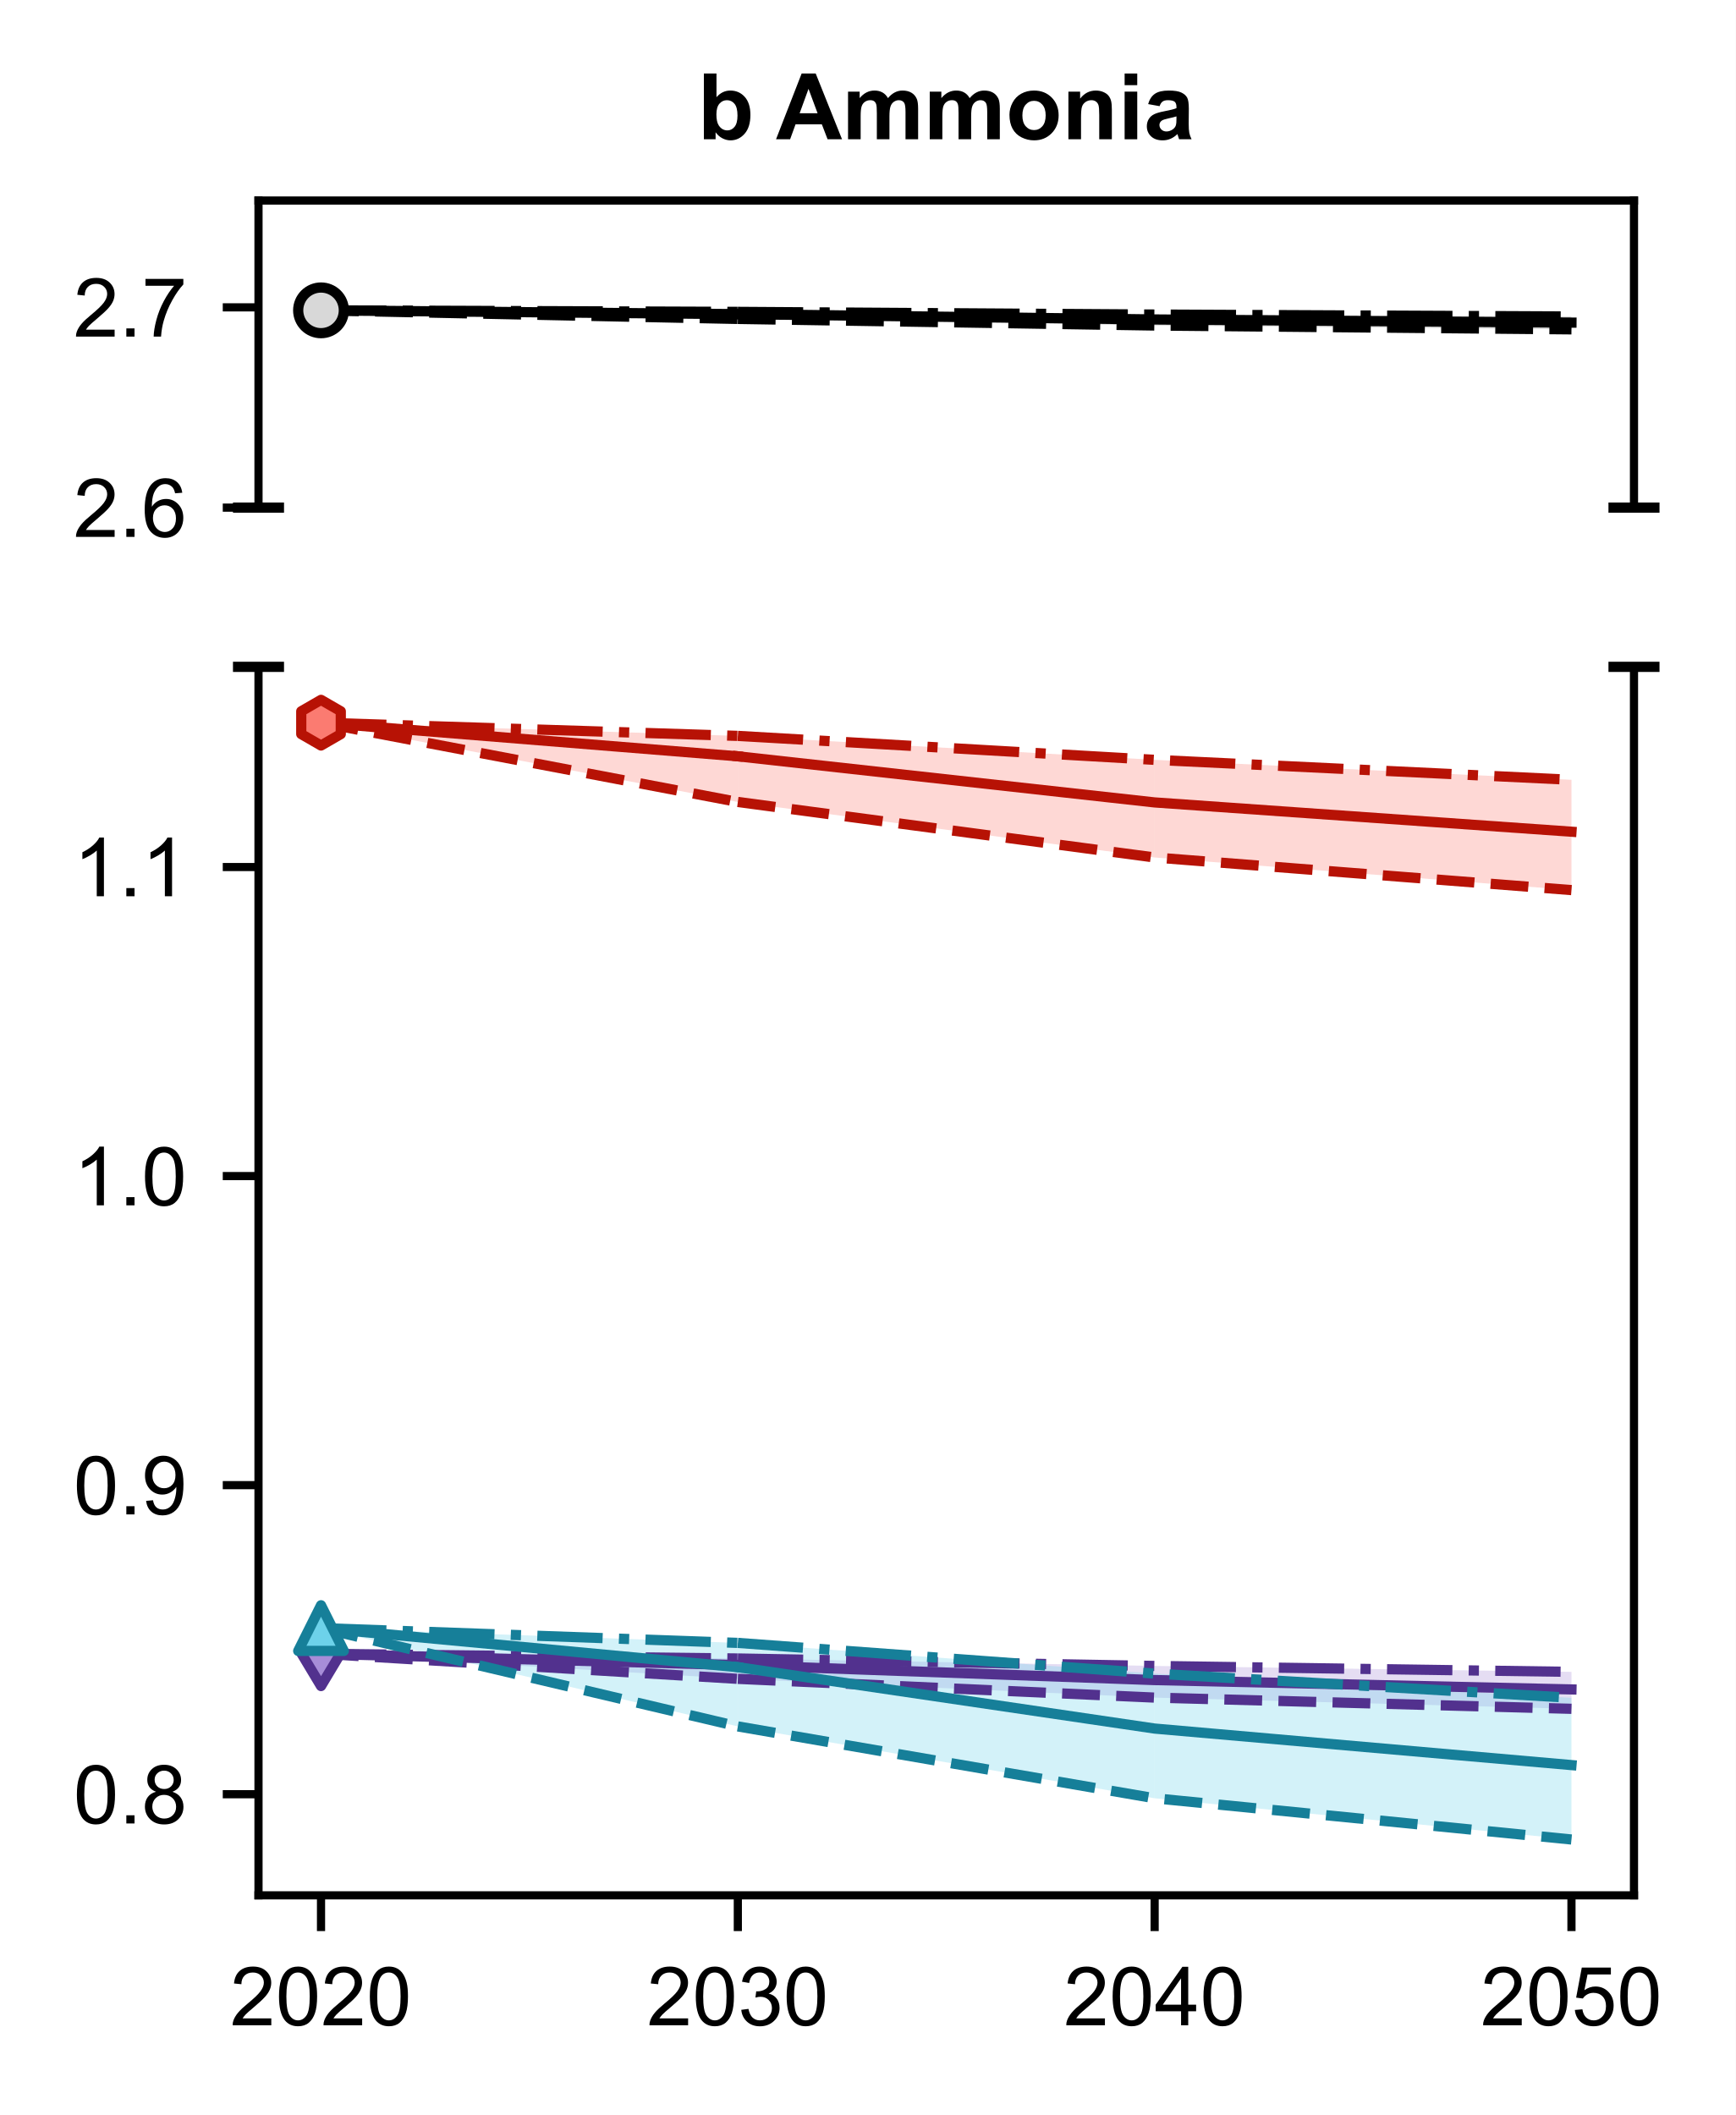
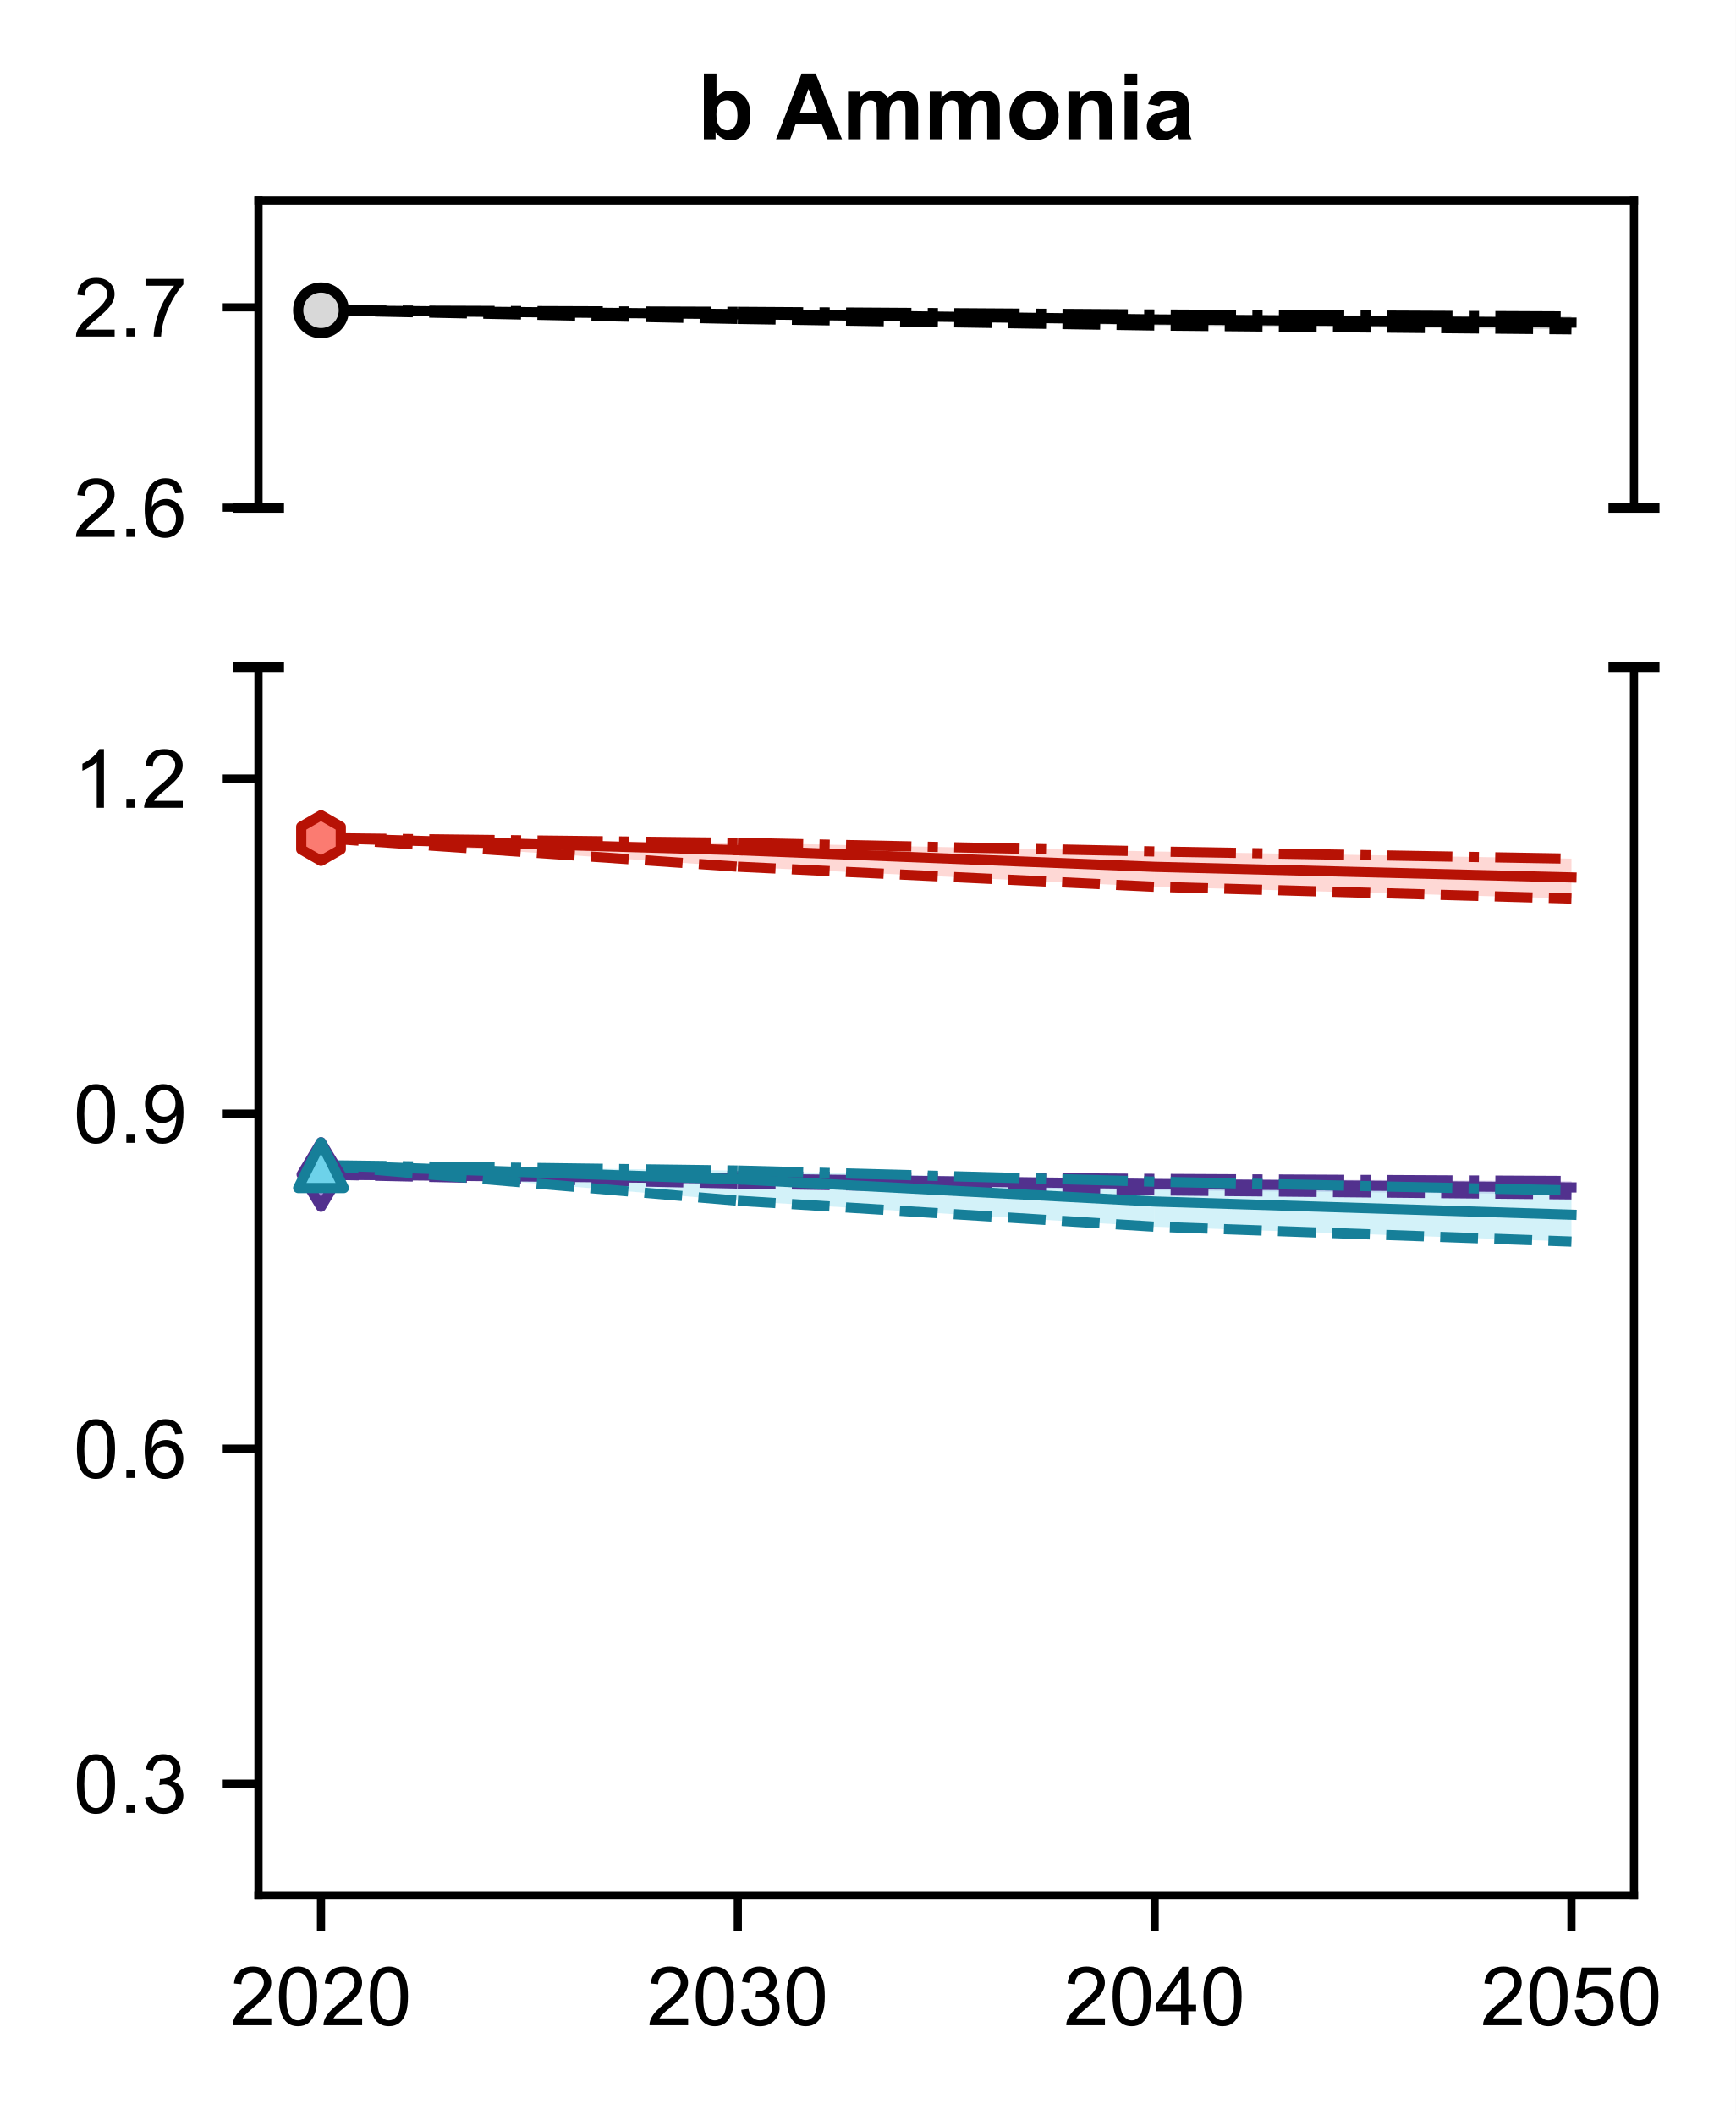
<svg xmlns="http://www.w3.org/2000/svg" xmlns:xlink="http://www.w3.org/1999/xlink" width="170.023pt" height="207.167pt" viewBox="0 0 170.023 207.167" version="1.1">
  <defs>
    <style type="text/css">*{stroke-linejoin: round; stroke-linecap: butt}</style>
  </defs>
  <g id="figure_1">
    <g id="patch_1">
      <path d="M 0 207.167  L 170.023 207.167  L 170.023 0  L 0 0  z " style="fill: #ffffff" />
    </g>
    <g id="axes_1">
      <g id="patch_2">
        <path d="M 25.32 49.725  L 160.05 49.725  L 160.05 19.642  L 25.32 19.642  z " style="fill: #ffffff" />
      </g>
      <g id="patch_3">
-         <path d="M 31.444 30.399  L 72.271 31.238  L 72.271 30.549  z " clip-path="url(#p2acb4eba1a)" style="fill: #808080; opacity: 0.3" />
+         <path d="M 31.444 30.399  L 72.271 31.238  L 72.271 30.549  z " clip-path="url(#pf653ca7ab4)" style="fill: #808080; opacity: 0.3" />
      </g>
      <g id="patch_4">
-         <path d="M 72.271 31.238  L 113.098 31.884  L 113.098 30.811  L 72.271 30.549  z " clip-path="url(#p2acb4eba1a)" style="fill: #808080; opacity: 0.3" />
+         <path d="M 72.271 31.238  L 113.098 31.884  L 113.098 30.811  L 72.271 30.549  z " clip-path="url(#pf653ca7ab4)" style="fill: #808080; opacity: 0.3" />
      </g>
      <g id="patch_5">
-         <path d="M 113.098 31.884  L 153.926 32.26  L 153.926 31  L 113.098 30.811  z " clip-path="url(#p2acb4eba1a)" style="fill: #808080; opacity: 0.3" />
+         <path d="M 113.098 31.884  L 153.926 32.26  L 153.926 31  L 113.098 30.811  z " clip-path="url(#pf653ca7ab4)" style="fill: #808080; opacity: 0.3" />
      </g>
      <g id="line2d_1">
-         <path d="M 31.444 30.399  L 72.271 30.769  " clip-path="url(#p2acb4eba1a)" style="fill: none; stroke: #000000; stroke-linecap: square" />
+         <path d="M 31.444 30.399  L 72.271 30.769  " clip-path="url(#pf653ca7ab4)" style="fill: none; stroke: #000000; stroke-linecap: square" />
      </g>
      <g id="line2d_2">
-         <path d="M 72.271 30.769  L 113.098 31.293  L 153.926 31.601  " clip-path="url(#p2acb4eba1a)" style="fill: none; stroke: #000000; stroke-linecap: square" />
+         <path d="M 72.271 30.769  L 113.098 31.293  L 153.926 31.601  " clip-path="url(#pf653ca7ab4)" style="fill: none; stroke: #000000; stroke-linecap: square" />
      </g>
      <g id="line2d_3">
-         <path d="M 31.444 30.399  L 72.271 30.549  " clip-path="url(#p2acb4eba1a)" style="fill: none; stroke-dasharray: 6.4,1.6,1,1.6; stroke-dashoffset: 0; stroke: #000000" />
+         <path d="M 31.444 30.399  L 72.271 30.549  " clip-path="url(#pf653ca7ab4)" style="fill: none; stroke-dasharray: 6.4,1.6,1,1.6; stroke-dashoffset: 0; stroke: #000000" />
      </g>
      <g id="line2d_4">
-         <path d="M 72.271 30.549  L 113.098 30.811  L 153.926 31  " clip-path="url(#p2acb4eba1a)" style="fill: none; stroke-dasharray: 6.4,1.6,1,1.6; stroke-dashoffset: 0; stroke: #000000" />
+         <path d="M 72.271 30.549  L 113.098 30.811  L 153.926 31  " clip-path="url(#pf653ca7ab4)" style="fill: none; stroke-dasharray: 6.4,1.6,1,1.6; stroke-dashoffset: 0; stroke: #000000" />
      </g>
      <g id="line2d_5">
-         <path d="M 31.444 30.399  L 72.271 31.238  " clip-path="url(#p2acb4eba1a)" style="fill: none; stroke-dasharray: 3.7,1.6; stroke-dashoffset: 0; stroke: #000000" />
+         <path d="M 31.444 30.399  L 72.271 31.238  " clip-path="url(#pf653ca7ab4)" style="fill: none; stroke-dasharray: 3.7,1.6; stroke-dashoffset: 0; stroke: #000000" />
      </g>
      <g id="line2d_6">
-         <path d="M 72.271 31.238  L 113.098 31.884  L 153.926 32.26  " clip-path="url(#p2acb4eba1a)" style="fill: none; stroke-dasharray: 3.7,1.6; stroke-dashoffset: 0; stroke: #000000" />
+         <path d="M 72.271 31.238  L 113.098 31.884  L 153.926 32.26  " clip-path="url(#pf653ca7ab4)" style="fill: none; stroke-dasharray: 3.7,1.6; stroke-dashoffset: 0; stroke: #000000" />
      </g>
      <g id="matplotlib.axis_1">
        <g id="xtick_1" />
        <g id="xtick_2" />
        <g id="xtick_3" />
        <g id="xtick_4" />
      </g>
      <g id="matplotlib.axis_2">
        <g id="ytick_1">
          <g id="line2d_7">
            <defs>
-               <path id="mb2d520f768" d="M 0 0  L -3.5 0  " style="stroke: #000000; stroke-width: 0.8" />
+               <path id="m790eb7cea9" d="M 0 0  L -3.5 0  " style="stroke: #000000; stroke-width: 0.8" />
            </defs>
            <g>
-               <use xlink:href="#mb2d520f768" x="25.32" y="49.725" style="stroke: #000000; stroke-width: 0.8" />
+               <use xlink:href="#m790eb7cea9" x="25.32" y="49.725" style="stroke: #000000; stroke-width: 0.8" />
            </g>
          </g>
          <g id="text_1">
            <g transform="translate(7.2 52.58833) scale(0.08 -0.08)">
              <defs>
                <path id="ArialMT-32" d="M 3222 541  L 3222 0  L 194 0  Q 188 203 259 391  Q 375 700 629 1000  Q 884 1300 1366 1694  Q 2113 2306 2375 2664  Q 2638 3022 2638 3341  Q 2638 3675 2398 3904  Q 2159 4134 1775 4134  Q 1369 4134 1125 3890  Q 881 3647 878 3216  L 300 3275  Q 359 3922 746 4261  Q 1134 4600 1788 4600  Q 2447 4600 2831 4234  Q 3216 3869 3216 3328  Q 3216 3053 3103 2787  Q 2991 2522 2730 2228  Q 2469 1934 1863 1422  Q 1356 997 1212 845  Q 1069 694 975 541  L 3222 541  z " transform="scale(0.015625)" />
                <path id="ArialMT-2e" d="M 581 0  L 581 641  L 1222 641  L 1222 0  L 581 0  z " transform="scale(0.015625)" />
                <path id="ArialMT-36" d="M 3184 3459  L 2625 3416  Q 2550 3747 2413 3897  Q 2184 4138 1850 4138  Q 1581 4138 1378 3988  Q 1113 3794 959 3422  Q 806 3050 800 2363  Q 1003 2672 1297 2822  Q 1591 2972 1913 2972  Q 2475 2972 2870 2558  Q 3266 2144 3266 1488  Q 3266 1056 3080 686  Q 2894 316 2569 119  Q 2244 -78 1831 -78  Q 1128 -78 684 439  Q 241 956 241 2144  Q 241 3472 731 4075  Q 1159 4600 1884 4600  Q 2425 4600 2770 4297  Q 3116 3994 3184 3459  z M 888 1484  Q 888 1194 1011 928  Q 1134 663 1356 523  Q 1578 384 1822 384  Q 2178 384 2434 671  Q 2691 959 2691 1453  Q 2691 1928 2437 2201  Q 2184 2475 1800 2475  Q 1419 2475 1153 2201  Q 888 1928 888 1484  z " transform="scale(0.015625)" />
              </defs>
              <use xlink:href="#ArialMT-32" />
              <use xlink:href="#ArialMT-2e" x="55.615" />
              <use xlink:href="#ArialMT-36" x="83.398" />
            </g>
          </g>
        </g>
        <g id="ytick_2">
          <g id="line2d_8">
            <g>
-               <use xlink:href="#mb2d520f768" x="25.32" y="30.106" style="stroke: #000000; stroke-width: 0.8" />
+               <use xlink:href="#m790eb7cea9" x="25.32" y="30.106" style="stroke: #000000; stroke-width: 0.8" />
            </g>
          </g>
          <g id="text_2">
            <g transform="translate(7.2 32.96887) scale(0.08 -0.08)">
              <defs>
                <path id="ArialMT-37" d="M 303 3981  L 303 4522  L 3269 4522  L 3269 4084  Q 2831 3619 2401 2847  Q 1972 2075 1738 1259  Q 1569 684 1522 0  L 944 0  Q 953 541 1156 1306  Q 1359 2072 1739 2783  Q 2119 3494 2547 3981  L 303 3981  z " transform="scale(0.015625)" />
              </defs>
              <use xlink:href="#ArialMT-32" />
              <use xlink:href="#ArialMT-2e" x="55.615" />
              <use xlink:href="#ArialMT-37" x="83.398" />
            </g>
          </g>
        </g>
      </g>
      <g id="PathCollection_1">
        <defs>
-           <path id="m3c4ec6afc5" d="M 0 2.236  C 0.593 2.236 1.162 2 1.581 1.581  C 2 1.162 2.236 0.593 2.236 0  C 2.236 -0.593 2 -1.162 1.581 -1.581  C 1.162 -2 0.593 -2.236 0 -2.236  C -0.593 -2.236 -1.162 -2 -1.581 -1.581  C -2 -1.162 -2.236 -0.593 -2.236 0  C -2.236 0.593 -2 1.162 -1.581 1.581  C -1.162 2 -0.593 2.236 0 2.236  z " style="stroke: #000000" />
+           <path id="m2e08295cf2" d="M 0 2.236  C 0.593 2.236 1.162 2 1.581 1.581  C 2 1.162 2.236 0.593 2.236 0  C 2.236 -0.593 2 -1.162 1.581 -1.581  C 1.162 -2 0.593 -2.236 0 -2.236  C -0.593 -2.236 -1.162 -2 -1.581 -1.581  C -2 -1.162 -2.236 -0.593 -2.236 0  C -2.236 0.593 -2 1.162 -1.581 1.581  C -1.162 2 -0.593 2.236 0 2.236  z " style="stroke: #000000" />
        </defs>
-         <g clip-path="url(#p2acb4eba1a)">
-           <use xlink:href="#m3c4ec6afc5" x="31.444" y="30.399" style="fill: #d8d8d8; stroke: #000000" />
+         <g clip-path="url(#pf653ca7ab4)">
+           <use xlink:href="#m2e08295cf2" x="31.444" y="30.399" style="fill: #d8d8d8; stroke: #000000" />
        </g>
      </g>
      <g id="line2d_9">
        <defs>
-           <path id="ma2d49e5768" d="M -2.5 0  L 2.5 0  " style="stroke: #000000" />
+           <path id="m4734509984" d="M -2.5 0  L 2.5 0  " style="stroke: #000000" />
        </defs>
        <g>
-           <use xlink:href="#ma2d49e5768" x="25.32" y="49.725" style="stroke: #000000" />
-           <use xlink:href="#ma2d49e5768" x="160.05" y="49.725" style="stroke: #000000" />
+           <use xlink:href="#m4734509984" x="25.32" y="49.725" style="stroke: #000000" />
+           <use xlink:href="#m4734509984" x="160.05" y="49.725" style="stroke: #000000" />
        </g>
      </g>
      <g id="patch_6">
        <path d="M 25.32 49.725  L 25.32 19.642  " style="fill: none; stroke: #000000; stroke-width: 0.8; stroke-linejoin: miter; stroke-linecap: square" />
      </g>
      <g id="patch_7">
        <path d="M 160.05 49.725  L 160.05 19.642  " style="fill: none; stroke: #000000; stroke-width: 0.8; stroke-linejoin: miter; stroke-linecap: square" />
      </g>
      <g id="patch_8">
        <path d="M 25.32 19.642  L 160.05 19.642  " style="fill: none; stroke: #000000; stroke-width: 0.8; stroke-linejoin: miter; stroke-linecap: square" />
      </g>
      <g id="text_3">
-         <g transform="translate(68.35252 13.64203) scale(0.09 -0.09)">
+         <g transform="translate(68.35253 13.64203) scale(0.09 -0.09)">
          <defs>
            <path id="Arial-BoldMT-62" d="M 422 0  L 422 4581  L 1300 4581  L 1300 2931  Q 1706 3394 2263 3394  Q 2869 3394 3266 2955  Q 3663 2516 3663 1694  Q 3663 844 3258 384  Q 2853 -75 2275 -75  Q 1991 -75 1714 67  Q 1438 209 1238 488  L 1238 0  L 422 0  z M 1294 1731  Q 1294 1216 1456 969  Q 1684 619 2063 619  Q 2353 619 2558 867  Q 2763 1116 2763 1650  Q 2763 2219 2556 2470  Q 2350 2722 2028 2722  Q 1713 2722 1503 2476  Q 1294 2231 1294 1731  z " transform="scale(0.015625)" />
            <path id="Arial-BoldMT-20" transform="scale(0.015625)" />
            <path id="Arial-BoldMT-41" d="M 4597 0  L 3591 0  L 3191 1041  L 1359 1041  L 981 0  L 0 0  L 1784 4581  L 2763 4581  L 4597 0  z M 2894 1813  L 2263 3513  L 1644 1813  L 2894 1813  z " transform="scale(0.015625)" />
            <path id="Arial-BoldMT-6d" d="M 394 3319  L 1203 3319  L 1203 2866  Q 1638 3394 2238 3394  Q 2556 3394 2790 3262  Q 3025 3131 3175 2866  Q 3394 3131 3647 3262  Q 3900 3394 4188 3394  Q 4553 3394 4806 3245  Q 5059 3097 5184 2809  Q 5275 2597 5275 2122  L 5275 0  L 4397 0  L 4397 1897  Q 4397 2391 4306 2534  Q 4184 2722 3931 2722  Q 3747 2722 3584 2609  Q 3422 2497 3350 2280  Q 3278 2063 3278 1594  L 3278 0  L 2400 0  L 2400 1819  Q 2400 2303 2353 2443  Q 2306 2584 2207 2653  Q 2109 2722 1941 2722  Q 1738 2722 1575 2612  Q 1413 2503 1342 2297  Q 1272 2091 1272 1613  L 1272 0  L 394 0  L 394 3319  z " transform="scale(0.015625)" />
            <path id="Arial-BoldMT-6f" d="M 256 1706  Q 256 2144 472 2553  Q 688 2963 1083 3178  Q 1478 3394 1966 3394  Q 2719 3394 3200 2905  Q 3681 2416 3681 1669  Q 3681 916 3195 420  Q 2709 -75 1972 -75  Q 1516 -75 1102 131  Q 688 338 472 736  Q 256 1134 256 1706  z M 1156 1659  Q 1156 1166 1390 903  Q 1625 641 1969 641  Q 2313 641 2545 903  Q 2778 1166 2778 1666  Q 2778 2153 2545 2415  Q 2313 2678 1969 2678  Q 1625 2678 1390 2415  Q 1156 2153 1156 1659  z " transform="scale(0.015625)" />
            <path id="Arial-BoldMT-6e" d="M 3478 0  L 2600 0  L 2600 1694  Q 2600 2231 2544 2389  Q 2488 2547 2361 2634  Q 2234 2722 2056 2722  Q 1828 2722 1647 2597  Q 1466 2472 1398 2265  Q 1331 2059 1331 1503  L 1331 0  L 453 0  L 453 3319  L 1269 3319  L 1269 2831  Q 1703 3394 2363 3394  Q 2653 3394 2893 3289  Q 3134 3184 3257 3021  Q 3381 2859 3429 2653  Q 3478 2447 3478 2063  L 3478 0  z " transform="scale(0.015625)" />
            <path id="Arial-BoldMT-69" d="M 459 3769  L 459 4581  L 1338 4581  L 1338 3769  L 459 3769  z M 459 0  L 459 3319  L 1338 3319  L 1338 0  L 459 0  z " transform="scale(0.015625)" />
            <path id="Arial-BoldMT-61" d="M 1116 2306  L 319 2450  Q 453 2931 781 3162  Q 1109 3394 1756 3394  Q 2344 3394 2631 3255  Q 2919 3116 3036 2902  Q 3153 2688 3153 2116  L 3144 1091  Q 3144 653 3186 445  Q 3228 238 3344 0  L 2475 0  Q 2441 88 2391 259  Q 2369 338 2359 363  Q 2134 144 1878 34  Q 1622 -75 1331 -75  Q 819 -75 523 203  Q 228 481 228 906  Q 228 1188 362 1408  Q 497 1628 739 1745  Q 981 1863 1438 1950  Q 2053 2066 2291 2166  L 2291 2253  Q 2291 2506 2166 2614  Q 2041 2722 1694 2722  Q 1459 2722 1328 2630  Q 1197 2538 1116 2306  z M 2291 1594  Q 2122 1538 1756 1459  Q 1391 1381 1278 1306  Q 1106 1184 1106 997  Q 1106 813 1243 678  Q 1381 544 1594 544  Q 1831 544 2047 700  Q 2206 819 2256 991  Q 2291 1103 2291 1419  L 2291 1594  z " transform="scale(0.015625)" />
          </defs>
          <use xlink:href="#Arial-BoldMT-62" />
          <use xlink:href="#Arial-BoldMT-20" x="61.084" />
          <use xlink:href="#Arial-BoldMT-41" x="85.117" />
          <use xlink:href="#Arial-BoldMT-6d" x="157.334" />
          <use xlink:href="#Arial-BoldMT-6d" x="246.25" />
          <use xlink:href="#Arial-BoldMT-6f" x="335.166" />
          <use xlink:href="#Arial-BoldMT-6e" x="396.25" />
          <use xlink:href="#Arial-BoldMT-69" x="457.334" />
          <use xlink:href="#Arial-BoldMT-61" x="485.117" />
        </g>
      </g>
    </g>
    <g id="axes_2">
      <g id="patch_9">
        <path d="M 25.32 185.651  L 160.05 185.651  L 160.05 65.318  L 25.32 65.318  z " style="fill: #ffffff" />
      </g>
      <g id="patch_10">
-         <path d="M 31.444 161.99  L 72.271 164.446  L 72.271 162.45  z " clip-path="url(#p41d408a426)" style="fill: #a78dd8; opacity: 0.3" />
+         <path d="M 31.444 115.044  L 72.271 115.931  L 72.271 115.21  z " clip-path="url(#pebfb1ec1d5)" style="fill: #a78dd8; opacity: 0.3" />
      </g>
      <g id="patch_11">
-         <path d="M 72.271 164.446  L 113.098 166.282  L 113.098 163.181  L 72.271 162.45  z " clip-path="url(#p41d408a426)" style="fill: #a78dd8; opacity: 0.3" />
+         <path d="M 72.271 115.931  L 113.098 116.595  L 113.098 115.474  L 72.271 115.21  z " clip-path="url(#pebfb1ec1d5)" style="fill: #a78dd8; opacity: 0.3" />
      </g>
      <g id="patch_12">
-         <path d="M 113.098 166.282  L 153.926 167.38  L 153.926 163.761  L 113.098 163.181  z " clip-path="url(#p41d408a426)" style="fill: #a78dd8; opacity: 0.3" />
+         <path d="M 113.098 116.595  L 153.926 116.992  L 153.926 115.684  L 113.098 115.474  z " clip-path="url(#pebfb1ec1d5)" style="fill: #a78dd8; opacity: 0.3" />
      </g>
      <g id="patch_13">
-         <path d="M 31.444 159.474  L 72.271 169.104  L 72.271 160.924  z " clip-path="url(#p41d408a426)" style="fill: #6dd2ea; opacity: 0.3" />
+         <path d="M 31.444 114.134  L 72.271 117.614  L 72.271 114.659  z " clip-path="url(#pebfb1ec1d5)" style="fill: #6dd2ea; opacity: 0.3" />
      </g>
      <g id="patch_14">
-         <path d="M 72.271 169.104  L 113.098 176.143  L 113.098 163.932  L 72.271 160.924  z " clip-path="url(#p41d408a426)" style="fill: #6dd2ea; opacity: 0.3" />
+         <path d="M 72.271 117.614  L 113.098 120.158  L 113.098 115.746  L 72.271 114.659  z " clip-path="url(#pebfb1ec1d5)" style="fill: #6dd2ea; opacity: 0.3" />
      </g>
      <g id="patch_15">
-         <path d="M 113.098 176.143  L 153.926 180.181  L 153.926 166.304  L 113.098 163.932  z " clip-path="url(#p41d408a426)" style="fill: #6dd2ea; opacity: 0.3" />
+         <path d="M 113.098 120.158  L 153.926 121.617  L 153.926 116.603  L 113.098 115.746  z " clip-path="url(#pebfb1ec1d5)" style="fill: #6dd2ea; opacity: 0.3" />
      </g>
      <g id="patch_16">
-         <path d="M 31.444 70.788  L 72.271 78.554  L 72.271 72.082  z " clip-path="url(#p41d408a426)" style="fill: #fb7b71; opacity: 0.3" />
+         <path d="M 31.444 82.088  L 72.271 84.894  L 72.271 82.555  z " clip-path="url(#pebfb1ec1d5)" style="fill: #fb7b71; opacity: 0.3" />
      </g>
      <g id="patch_17">
-         <path d="M 72.271 78.554  L 113.098 83.991  L 113.098 74.427  L 72.271 72.082  z " clip-path="url(#p41d408a426)" style="fill: #fb7b71; opacity: 0.3" />
+         <path d="M 72.271 84.894  L 113.098 86.859  L 113.098 83.403  L 72.271 82.555  z " clip-path="url(#pebfb1ec1d5)" style="fill: #fb7b71; opacity: 0.3" />
      </g>
      <g id="patch_18">
-         <path d="M 113.098 83.991  L 153.926 87.186  L 153.926 76.382  L 113.098 74.427  z " clip-path="url(#p41d408a426)" style="fill: #fb7b71; opacity: 0.3" />
+         <path d="M 113.098 86.859  L 153.926 88.013  L 153.926 84.109  L 113.098 83.403  z " clip-path="url(#pebfb1ec1d5)" style="fill: #fb7b71; opacity: 0.3" />
      </g>
      <g id="line2d_10">
-         <path d="M 31.444 161.99  L 72.271 163.099  " clip-path="url(#p41d408a426)" style="fill: none; stroke: #52318e; stroke-linecap: square" />
+         <path d="M 31.444 115.044  L 72.271 115.444  " clip-path="url(#pebfb1ec1d5)" style="fill: none; stroke: #52318e; stroke-linecap: square" />
      </g>
      <g id="line2d_11">
-         <path d="M 72.271 163.099  L 113.098 164.566  L 153.926 165.482  " clip-path="url(#p41d408a426)" style="fill: none; stroke: #52318e; stroke-linecap: square" />
+         <path d="M 72.271 115.444  L 113.098 115.974  L 153.926 116.306  " clip-path="url(#pebfb1ec1d5)" style="fill: none; stroke: #52318e; stroke-linecap: square" />
      </g>
      <g id="line2d_12">
-         <path d="M 31.444 161.99  L 72.271 162.45  " clip-path="url(#p41d408a426)" style="fill: none; stroke-dasharray: 6.4,1.6,1,1.6; stroke-dashoffset: 0; stroke: #52318e" />
+         <path d="M 31.444 115.044  L 72.271 115.21  " clip-path="url(#pebfb1ec1d5)" style="fill: none; stroke-dasharray: 6.4,1.6,1,1.6; stroke-dashoffset: 0; stroke: #52318e" />
      </g>
      <g id="line2d_13">
-         <path d="M 72.271 162.45  L 113.098 163.181  L 153.926 163.761  " clip-path="url(#p41d408a426)" style="fill: none; stroke-dasharray: 6.4,1.6,1,1.6; stroke-dashoffset: 0; stroke: #52318e" />
+         <path d="M 72.271 115.21  L 113.098 115.474  L 153.926 115.684  " clip-path="url(#pebfb1ec1d5)" style="fill: none; stroke-dasharray: 6.4,1.6,1,1.6; stroke-dashoffset: 0; stroke: #52318e" />
      </g>
      <g id="line2d_14">
-         <path d="M 31.444 161.99  L 72.271 164.446  " clip-path="url(#p41d408a426)" style="fill: none; stroke-dasharray: 3.7,1.6; stroke-dashoffset: 0; stroke: #52318e" />
+         <path d="M 31.444 115.044  L 72.271 115.931  " clip-path="url(#pebfb1ec1d5)" style="fill: none; stroke-dasharray: 3.7,1.6; stroke-dashoffset: 0; stroke: #52318e" />
      </g>
      <g id="line2d_15">
-         <path d="M 72.271 164.446  L 113.098 166.282  L 153.926 167.38  " clip-path="url(#p41d408a426)" style="fill: none; stroke-dasharray: 3.7,1.6; stroke-dashoffset: 0; stroke: #52318e" />
+         <path d="M 72.271 115.931  L 113.098 116.595  L 153.926 116.992  " clip-path="url(#pebfb1ec1d5)" style="fill: none; stroke-dasharray: 3.7,1.6; stroke-dashoffset: 0; stroke: #52318e" />
      </g>
      <g id="line2d_16">
-         <path d="M 31.444 159.474  L 72.271 163.301  " clip-path="url(#p41d408a426)" style="fill: none; stroke: #167f99; stroke-linecap: square" />
+         <path d="M 31.444 114.134  L 72.271 115.517  " clip-path="url(#pebfb1ec1d5)" style="fill: none; stroke: #167f99; stroke-linecap: square" />
      </g>
      <g id="line2d_17">
-         <path d="M 72.271 163.301  L 113.098 169.315  L 153.926 172.893  " clip-path="url(#p41d408a426)" style="fill: none; stroke: #167f99; stroke-linecap: square" />
+         <path d="M 72.271 115.517  L 113.098 117.691  L 153.926 118.983  " clip-path="url(#pebfb1ec1d5)" style="fill: none; stroke: #167f99; stroke-linecap: square" />
      </g>
      <g id="line2d_18">
-         <path d="M 31.444 159.474  L 72.271 160.924  " clip-path="url(#p41d408a426)" style="fill: none; stroke-dasharray: 6.4,1.6,1,1.6; stroke-dashoffset: 0; stroke: #167f99" />
+         <path d="M 31.444 114.134  L 72.271 114.659  " clip-path="url(#pebfb1ec1d5)" style="fill: none; stroke-dasharray: 6.4,1.6,1,1.6; stroke-dashoffset: 0; stroke: #167f99" />
      </g>
      <g id="line2d_19">
-         <path d="M 72.271 160.924  L 113.098 163.932  L 153.926 166.304  " clip-path="url(#p41d408a426)" style="fill: none; stroke-dasharray: 6.4,1.6,1,1.6; stroke-dashoffset: 0; stroke: #167f99" />
+         <path d="M 72.271 114.659  L 113.098 115.746  L 153.926 116.603  " clip-path="url(#pebfb1ec1d5)" style="fill: none; stroke-dasharray: 6.4,1.6,1,1.6; stroke-dashoffset: 0; stroke: #167f99" />
      </g>
      <g id="line2d_20">
-         <path d="M 31.444 159.474  L 72.271 169.104  " clip-path="url(#p41d408a426)" style="fill: none; stroke-dasharray: 3.7,1.6; stroke-dashoffset: 0; stroke: #167f99" />
+         <path d="M 31.444 114.134  L 72.271 117.614  " clip-path="url(#pebfb1ec1d5)" style="fill: none; stroke-dasharray: 3.7,1.6; stroke-dashoffset: 0; stroke: #167f99" />
      </g>
      <g id="line2d_21">
-         <path d="M 72.271 169.104  L 113.098 176.143  L 153.926 180.181  " clip-path="url(#p41d408a426)" style="fill: none; stroke-dasharray: 3.7,1.6; stroke-dashoffset: 0; stroke: #167f99" />
+         <path d="M 72.271 117.614  L 113.098 120.158  L 153.926 121.617  " clip-path="url(#pebfb1ec1d5)" style="fill: none; stroke-dasharray: 3.7,1.6; stroke-dashoffset: 0; stroke: #167f99" />
      </g>
      <g id="line2d_22">
-         <path d="M 31.444 70.788  L 72.271 74.082  " clip-path="url(#p41d408a426)" style="fill: none; stroke: #b71205; stroke-linecap: square" />
+         <path d="M 31.444 82.088  L 72.271 83.278  " clip-path="url(#pebfb1ec1d5)" style="fill: none; stroke: #b71205; stroke-linecap: square" />
      </g>
      <g id="line2d_23">
-         <path d="M 72.271 74.082  L 113.098 78.599  L 153.926 81.467  " clip-path="url(#p41d408a426)" style="fill: none; stroke: #b71205; stroke-linecap: square" />
+         <path d="M 72.271 83.278  L 113.098 84.91  L 153.926 85.947  " clip-path="url(#pebfb1ec1d5)" style="fill: none; stroke: #b71205; stroke-linecap: square" />
      </g>
      <g id="line2d_24">
-         <path d="M 31.444 70.788  L 72.271 72.082  " clip-path="url(#p41d408a426)" style="fill: none; stroke-dasharray: 6.4,1.6,1,1.6; stroke-dashoffset: 0; stroke: #b71205" />
+         <path d="M 31.444 82.088  L 72.271 82.555  " clip-path="url(#pebfb1ec1d5)" style="fill: none; stroke-dasharray: 6.4,1.6,1,1.6; stroke-dashoffset: 0; stroke: #b71205" />
      </g>
      <g id="line2d_25">
-         <path d="M 72.271 72.082  L 113.098 74.427  L 153.926 76.382  " clip-path="url(#p41d408a426)" style="fill: none; stroke-dasharray: 6.4,1.6,1,1.6; stroke-dashoffset: 0; stroke: #b71205" />
+         <path d="M 72.271 82.555  L 113.098 83.403  L 153.926 84.109  " clip-path="url(#pebfb1ec1d5)" style="fill: none; stroke-dasharray: 6.4,1.6,1,1.6; stroke-dashoffset: 0; stroke: #b71205" />
      </g>
      <g id="line2d_26">
-         <path d="M 31.444 70.788  L 72.271 78.554  " clip-path="url(#p41d408a426)" style="fill: none; stroke-dasharray: 3.7,1.6; stroke-dashoffset: 0; stroke: #b71205" />
+         <path d="M 31.444 82.088  L 72.271 84.894  " clip-path="url(#pebfb1ec1d5)" style="fill: none; stroke-dasharray: 3.7,1.6; stroke-dashoffset: 0; stroke: #b71205" />
      </g>
      <g id="line2d_27">
-         <path d="M 72.271 78.554  L 113.098 83.991  L 153.926 87.186  " clip-path="url(#p41d408a426)" style="fill: none; stroke-dasharray: 3.7,1.6; stroke-dashoffset: 0; stroke: #b71205" />
+         <path d="M 72.271 84.894  L 113.098 86.859  L 153.926 88.013  " clip-path="url(#pebfb1ec1d5)" style="fill: none; stroke-dasharray: 3.7,1.6; stroke-dashoffset: 0; stroke: #b71205" />
      </g>
      <g id="matplotlib.axis_3">
        <g id="xtick_5">
          <g id="line2d_28">
            <defs>
-               <path id="m101cc5ff11" d="M 0 0  L 0 3.5  " style="stroke: #000000; stroke-width: 0.8" />
+               <path id="m585ab9a08e" d="M 0 0  L 0 3.5  " style="stroke: #000000; stroke-width: 0.8" />
            </defs>
            <g>
-               <use xlink:href="#m101cc5ff11" x="31.444" y="185.651" style="stroke: #000000; stroke-width: 0.8" />
+               <use xlink:href="#m585ab9a08e" x="31.444" y="185.651" style="stroke: #000000; stroke-width: 0.8" />
            </g>
          </g>
          <g id="text_4">
            <g transform="translate(22.54658 198.3773) scale(0.08 -0.08)">
              <defs>
                <path id="ArialMT-30" d="M 266 2259  Q 266 3072 433 3567  Q 600 4063 929 4331  Q 1259 4600 1759 4600  Q 2128 4600 2406 4451  Q 2684 4303 2865 4023  Q 3047 3744 3150 3342  Q 3253 2941 3253 2259  Q 3253 1453 3087 958  Q 2922 463 2592 192  Q 2263 -78 1759 -78  Q 1097 -78 719 397  Q 266 969 266 2259  z M 844 2259  Q 844 1131 1108 757  Q 1372 384 1759 384  Q 2147 384 2411 759  Q 2675 1134 2675 2259  Q 2675 3391 2411 3762  Q 2147 4134 1753 4134  Q 1366 4134 1134 3806  Q 844 3388 844 2259  z " transform="scale(0.015625)" />
              </defs>
              <use xlink:href="#ArialMT-32" />
              <use xlink:href="#ArialMT-30" x="55.615" />
              <use xlink:href="#ArialMT-32" x="111.23" />
              <use xlink:href="#ArialMT-30" x="166.846" />
            </g>
          </g>
        </g>
        <g id="xtick_6">
          <g id="line2d_29">
            <g>
-               <use xlink:href="#m101cc5ff11" x="72.271" y="185.651" style="stroke: #000000; stroke-width: 0.8" />
+               <use xlink:href="#m585ab9a08e" x="72.271" y="185.651" style="stroke: #000000; stroke-width: 0.8" />
            </g>
          </g>
          <g id="text_5">
-             <g transform="translate(63.37377 198.3773) scale(0.08 -0.08)">
+             <g transform="translate(63.37378 198.3773) scale(0.08 -0.08)">
              <defs>
                <path id="ArialMT-33" d="M 269 1209  L 831 1284  Q 928 806 1161 595  Q 1394 384 1728 384  Q 2125 384 2398 659  Q 2672 934 2672 1341  Q 2672 1728 2419 1979  Q 2166 2231 1775 2231  Q 1616 2231 1378 2169  L 1441 2663  Q 1497 2656 1531 2656  Q 1891 2656 2178 2843  Q 2466 3031 2466 3422  Q 2466 3731 2256 3934  Q 2047 4138 1716 4138  Q 1388 4138 1169 3931  Q 950 3725 888 3313  L 325 3413  Q 428 3978 793 4289  Q 1159 4600 1703 4600  Q 2078 4600 2393 4439  Q 2709 4278 2876 4000  Q 3044 3722 3044 3409  Q 3044 3113 2884 2869  Q 2725 2625 2413 2481  Q 2819 2388 3044 2092  Q 3269 1797 3269 1353  Q 3269 753 2831 336  Q 2394 -81 1725 -81  Q 1122 -81 723 278  Q 325 638 269 1209  z " transform="scale(0.015625)" />
              </defs>
              <use xlink:href="#ArialMT-32" />
              <use xlink:href="#ArialMT-30" x="55.615" />
              <use xlink:href="#ArialMT-33" x="111.23" />
              <use xlink:href="#ArialMT-30" x="166.846" />
            </g>
          </g>
        </g>
        <g id="xtick_7">
          <g id="line2d_30">
            <g>
-               <use xlink:href="#m101cc5ff11" x="113.098" y="185.651" style="stroke: #000000; stroke-width: 0.8" />
+               <use xlink:href="#m585ab9a08e" x="113.098" y="185.651" style="stroke: #000000; stroke-width: 0.8" />
            </g>
          </g>
          <g id="text_6">
            <g transform="translate(104.201 198.3773) scale(0.08 -0.08)">
              <defs>
                <path id="ArialMT-34" d="M 2069 0  L 2069 1097  L 81 1097  L 81 1613  L 2172 4581  L 2631 4581  L 2631 1613  L 3250 1613  L 3250 1097  L 2631 1097  L 2631 0  L 2069 0  z M 2069 1613  L 2069 3678  L 634 1613  L 2069 1613  z " transform="scale(0.015625)" />
              </defs>
              <use xlink:href="#ArialMT-32" />
              <use xlink:href="#ArialMT-30" x="55.615" />
              <use xlink:href="#ArialMT-34" x="111.23" />
              <use xlink:href="#ArialMT-30" x="166.846" />
            </g>
          </g>
        </g>
        <g id="xtick_8">
          <g id="line2d_31">
            <g>
-               <use xlink:href="#m101cc5ff11" x="153.926" y="185.651" style="stroke: #000000; stroke-width: 0.8" />
+               <use xlink:href="#m585ab9a08e" x="153.926" y="185.651" style="stroke: #000000; stroke-width: 0.8" />
            </g>
          </g>
          <g id="text_7">
-             <g transform="translate(145.0281 198.3773) scale(0.08 -0.08)">
+             <g transform="translate(145.0282 198.3773) scale(0.08 -0.08)">
              <defs>
                <path id="ArialMT-35" d="M 266 1200  L 856 1250  Q 922 819 1161 601  Q 1400 384 1738 384  Q 2144 384 2425 690  Q 2706 997 2706 1503  Q 2706 1984 2436 2262  Q 2166 2541 1728 2541  Q 1456 2541 1237 2417  Q 1019 2294 894 2097  L 366 2166  L 809 4519  L 3088 4519  L 3088 3981  L 1259 3981  L 1013 2750  Q 1425 3038 1878 3038  Q 2478 3038 2890 2622  Q 3303 2206 3303 1553  Q 3303 931 2941 478  Q 2500 -78 1738 -78  Q 1113 -78 717 272  Q 322 622 266 1200  z " transform="scale(0.015625)" />
              </defs>
              <use xlink:href="#ArialMT-32" />
              <use xlink:href="#ArialMT-30" x="55.615" />
              <use xlink:href="#ArialMT-35" x="111.23" />
              <use xlink:href="#ArialMT-30" x="166.846" />
            </g>
          </g>
        </g>
      </g>
      <g id="matplotlib.axis_4">
        <g id="ytick_3">
          <g id="line2d_32">
            <g>
-               <use xlink:href="#mb2d520f768" x="25.32" y="175.747" style="stroke: #000000; stroke-width: 0.8" />
+               <use xlink:href="#m790eb7cea9" x="25.32" y="174.712" style="stroke: #000000; stroke-width: 0.8" />
            </g>
          </g>
          <g id="text_8">
-             <g transform="translate(7.2 178.6104) scale(0.08 -0.08)">
-               <defs>
-                 <path id="ArialMT-38" d="M 1131 2484  Q 781 2613 612 2850  Q 444 3088 444 3419  Q 444 3919 803 4259  Q 1163 4600 1759 4600  Q 2359 4600 2725 4251  Q 3091 3903 3091 3403  Q 3091 3084 2923 2848  Q 2756 2613 2416 2484  Q 2838 2347 3058 2040  Q 3278 1734 3278 1309  Q 3278 722 2862 322  Q 2447 -78 1769 -78  Q 1091 -78 675 323  Q 259 725 259 1325  Q 259 1772 486 2073  Q 713 2375 1131 2484  z M 1019 3438  Q 1019 3113 1228 2906  Q 1438 2700 1772 2700  Q 2097 2700 2305 2904  Q 2513 3109 2513 3406  Q 2513 3716 2298 3927  Q 2084 4138 1766 4138  Q 1444 4138 1231 3931  Q 1019 3725 1019 3438  z M 838 1322  Q 838 1081 952 856  Q 1066 631 1291 507  Q 1516 384 1775 384  Q 2178 384 2440 643  Q 2703 903 2703 1303  Q 2703 1709 2433 1975  Q 2163 2241 1756 2241  Q 1359 2241 1098 1978  Q 838 1716 838 1322  z " transform="scale(0.015625)" />
-               </defs>
+             <g transform="translate(7.2 177.5748) scale(0.08 -0.08)">
              <use xlink:href="#ArialMT-30" />
              <use xlink:href="#ArialMT-2e" x="55.615" />
-               <use xlink:href="#ArialMT-38" x="83.398" />
+               <use xlink:href="#ArialMT-33" x="83.398" />
            </g>
          </g>
        </g>
        <g id="ytick_4">
          <g id="line2d_33">
            <g>
-               <use xlink:href="#mb2d520f768" x="25.32" y="145.474" style="stroke: #000000; stroke-width: 0.8" />
+               <use xlink:href="#m790eb7cea9" x="25.32" y="141.894" style="stroke: #000000; stroke-width: 0.8" />
            </g>
          </g>
          <g id="text_9">
-             <g transform="translate(7.2 148.337) scale(0.08 -0.08)">
-               <defs>
-                 <path id="ArialMT-39" d="M 350 1059  L 891 1109  Q 959 728 1153 556  Q 1347 384 1650 384  Q 1909 384 2104 503  Q 2300 622 2425 820  Q 2550 1019 2634 1356  Q 2719 1694 2719 2044  Q 2719 2081 2716 2156  Q 2547 1888 2255 1720  Q 1963 1553 1622 1553  Q 1053 1553 659 1965  Q 266 2378 266 3053  Q 266 3750 677 4175  Q 1088 4600 1706 4600  Q 2153 4600 2523 4359  Q 2894 4119 3086 3673  Q 3278 3228 3278 2384  Q 3278 1506 3087 986  Q 2897 466 2520 194  Q 2144 -78 1638 -78  Q 1100 -78 759 220  Q 419 519 350 1059  z M 2653 3081  Q 2653 3566 2395 3850  Q 2138 4134 1775 4134  Q 1400 4134 1122 3828  Q 844 3522 844 3034  Q 844 2597 1108 2323  Q 1372 2050 1759 2050  Q 2150 2050 2401 2323  Q 2653 2597 2653 3081  z " transform="scale(0.015625)" />
-               </defs>
+             <g transform="translate(7.2 144.7568) scale(0.08 -0.08)">
              <use xlink:href="#ArialMT-30" />
              <use xlink:href="#ArialMT-2e" x="55.615" />
-               <use xlink:href="#ArialMT-39" x="83.398" />
+               <use xlink:href="#ArialMT-36" x="83.398" />
            </g>
          </g>
        </g>
        <g id="ytick_5">
          <g id="line2d_34">
            <g>
-               <use xlink:href="#mb2d520f768" x="25.32" y="115.2" style="stroke: #000000; stroke-width: 0.8" />
+               <use xlink:href="#m790eb7cea9" x="25.32" y="109.076" style="stroke: #000000; stroke-width: 0.8" />
            </g>
          </g>
          <g id="text_10">
-             <g transform="translate(7.2 118.0636) scale(0.08 -0.08)">
-               <defs>
-                 <path id="ArialMT-31" d="M 2384 0  L 1822 0  L 1822 3584  Q 1619 3391 1289 3197  Q 959 3003 697 2906  L 697 3450  Q 1169 3672 1522 3987  Q 1875 4303 2022 4600  L 2384 4600  L 2384 0  z " transform="scale(0.015625)" />
-               </defs>
-               <use xlink:href="#ArialMT-31" />
-               <use xlink:href="#ArialMT-2e" x="55.615" />
-               <use xlink:href="#ArialMT-30" x="83.398" />
+             <g transform="translate(7.2 111.9388) scale(0.08 -0.08)">
+               <defs>
+                 <path id="ArialMT-39" d="M 350 1059  L 891 1109  Q 959 728 1153 556  Q 1347 384 1650 384  Q 1909 384 2104 503  Q 2300 622 2425 820  Q 2550 1019 2634 1356  Q 2719 1694 2719 2044  Q 2719 2081 2716 2156  Q 2547 1888 2255 1720  Q 1963 1553 1622 1553  Q 1053 1553 659 1965  Q 266 2378 266 3053  Q 266 3750 677 4175  Q 1088 4600 1706 4600  Q 2153 4600 2523 4359  Q 2894 4119 3086 3673  Q 3278 3228 3278 2384  Q 3278 1506 3087 986  Q 2897 466 2520 194  Q 2144 -78 1638 -78  Q 1100 -78 759 220  Q 419 519 350 1059  z M 2653 3081  Q 2653 3566 2395 3850  Q 2138 4134 1775 4134  Q 1400 4134 1122 3828  Q 844 3522 844 3034  Q 844 2597 1108 2323  Q 1372 2050 1759 2050  Q 2150 2050 2401 2323  Q 2653 2597 2653 3081  z " transform="scale(0.015625)" />
+               </defs>
+               <use xlink:href="#ArialMT-30" />
+               <use xlink:href="#ArialMT-2e" x="55.615" />
+               <use xlink:href="#ArialMT-39" x="83.398" />
            </g>
          </g>
        </g>
        <g id="ytick_6">
          <g id="line2d_35">
            <g>
-               <use xlink:href="#mb2d520f768" x="25.32" y="84.927" style="stroke: #000000; stroke-width: 0.8" />
+               <use xlink:href="#m790eb7cea9" x="25.32" y="76.258" style="stroke: #000000; stroke-width: 0.8" />
            </g>
          </g>
          <g id="text_11">
-             <g transform="translate(7.2 87.79021) scale(0.08 -0.08)">
+             <g transform="translate(7.2 79.12079) scale(0.08 -0.08)">
+               <defs>
+                 <path id="ArialMT-31" d="M 2384 0  L 1822 0  L 1822 3584  Q 1619 3391 1289 3197  Q 959 3003 697 2906  L 697 3450  Q 1169 3672 1522 3987  Q 1875 4303 2022 4600  L 2384 4600  L 2384 0  z " transform="scale(0.015625)" />
+               </defs>
              <use xlink:href="#ArialMT-31" />
              <use xlink:href="#ArialMT-2e" x="55.615" />
-               <use xlink:href="#ArialMT-31" x="83.398" />
+               <use xlink:href="#ArialMT-32" x="83.398" />
            </g>
          </g>
        </g>
      </g>
      <g id="PathCollection_2">
        <defs>
-           <path id="m3c78e7680d" d="M -0 3.162  L 1.897 0  L 0 -3.162  L -1.897 -0  z " style="stroke: #52318e" />
+           <path id="m593c413fc9" d="M -0 3.162  L 1.897 0  L 0 -3.162  L -1.897 -0  z " style="stroke: #52318e" />
        </defs>
-         <g clip-path="url(#p41d408a426)">
-           <use xlink:href="#m3c78e7680d" x="31.444" y="161.99" style="fill: #a78dd8; stroke: #52318e" />
+         <g clip-path="url(#pebfb1ec1d5)">
+           <use xlink:href="#m593c413fc9" x="31.444" y="115.044" style="fill: #a78dd8; stroke: #52318e" />
        </g>
      </g>
      <g id="PathCollection_3">
        <defs>
-           <path id="m4e966514b4" d="M 0 -2.236  L -2.236 2.236  L 2.236 2.236  z " style="stroke: #167f99" />
+           <path id="mbf75c0d757" d="M 0 -2.236  L -2.236 2.236  L 2.236 2.236  z " style="stroke: #167f99" />
        </defs>
-         <g clip-path="url(#p41d408a426)">
-           <use xlink:href="#m4e966514b4" x="31.444" y="159.474" style="fill: #6dd2ea; stroke: #167f99" />
+         <g clip-path="url(#pebfb1ec1d5)">
+           <use xlink:href="#mbf75c0d757" x="31.444" y="114.134" style="fill: #6dd2ea; stroke: #167f99" />
        </g>
      </g>
      <g id="PathCollection_4">
        <defs>
-           <path id="m325dba807a" d="M 0 -2.236  L -1.936 -1.118  L -1.936 1.118  L -0 2.236  L 1.936 1.118  L 1.936 -1.118  z " style="stroke: #b71205" />
+           <path id="m1033d53099" d="M 0 -2.236  L -1.936 -1.118  L -1.936 1.118  L -0 2.236  L 1.936 1.118  L 1.936 -1.118  z " style="stroke: #b71205" />
        </defs>
-         <g clip-path="url(#p41d408a426)">
-           <use xlink:href="#m325dba807a" x="31.444" y="70.788" style="fill: #fb7b71; stroke: #b71205" />
+         <g clip-path="url(#pebfb1ec1d5)">
+           <use xlink:href="#m1033d53099" x="31.444" y="82.088" style="fill: #fb7b71; stroke: #b71205" />
        </g>
      </g>
      <g id="line2d_36">
        <g>
-           <use xlink:href="#ma2d49e5768" x="25.32" y="65.318" style="stroke: #000000" />
-           <use xlink:href="#ma2d49e5768" x="160.05" y="65.318" style="stroke: #000000" />
+           <use xlink:href="#m4734509984" x="25.32" y="65.318" style="stroke: #000000" />
+           <use xlink:href="#m4734509984" x="160.05" y="65.318" style="stroke: #000000" />
        </g>
      </g>
      <g id="patch_19">
        <path d="M 25.32 185.651  L 25.32 65.318  " style="fill: none; stroke: #000000; stroke-width: 0.8; stroke-linejoin: miter; stroke-linecap: square" />
      </g>
      <g id="patch_20">
        <path d="M 160.05 185.651  L 160.05 65.318  " style="fill: none; stroke: #000000; stroke-width: 0.8; stroke-linejoin: miter; stroke-linecap: square" />
      </g>
      <g id="patch_21">
        <path d="M 25.32 185.651  L 160.05 185.651  " style="fill: none; stroke: #000000; stroke-width: 0.8; stroke-linejoin: miter; stroke-linecap: square" />
      </g>
    </g>
  </g>
  <defs>
-     <clipPath id="p2acb4eba1a">
+     <clipPath id="pf653ca7ab4">
      <rect x="25.32" y="19.642" width="134.73" height="30.083" />
    </clipPath>
-     <clipPath id="p41d408a426">
+     <clipPath id="pebfb1ec1d5">
      <rect x="25.32" y="65.318" width="134.73" height="120.333" />
    </clipPath>
  </defs>
</svg>
